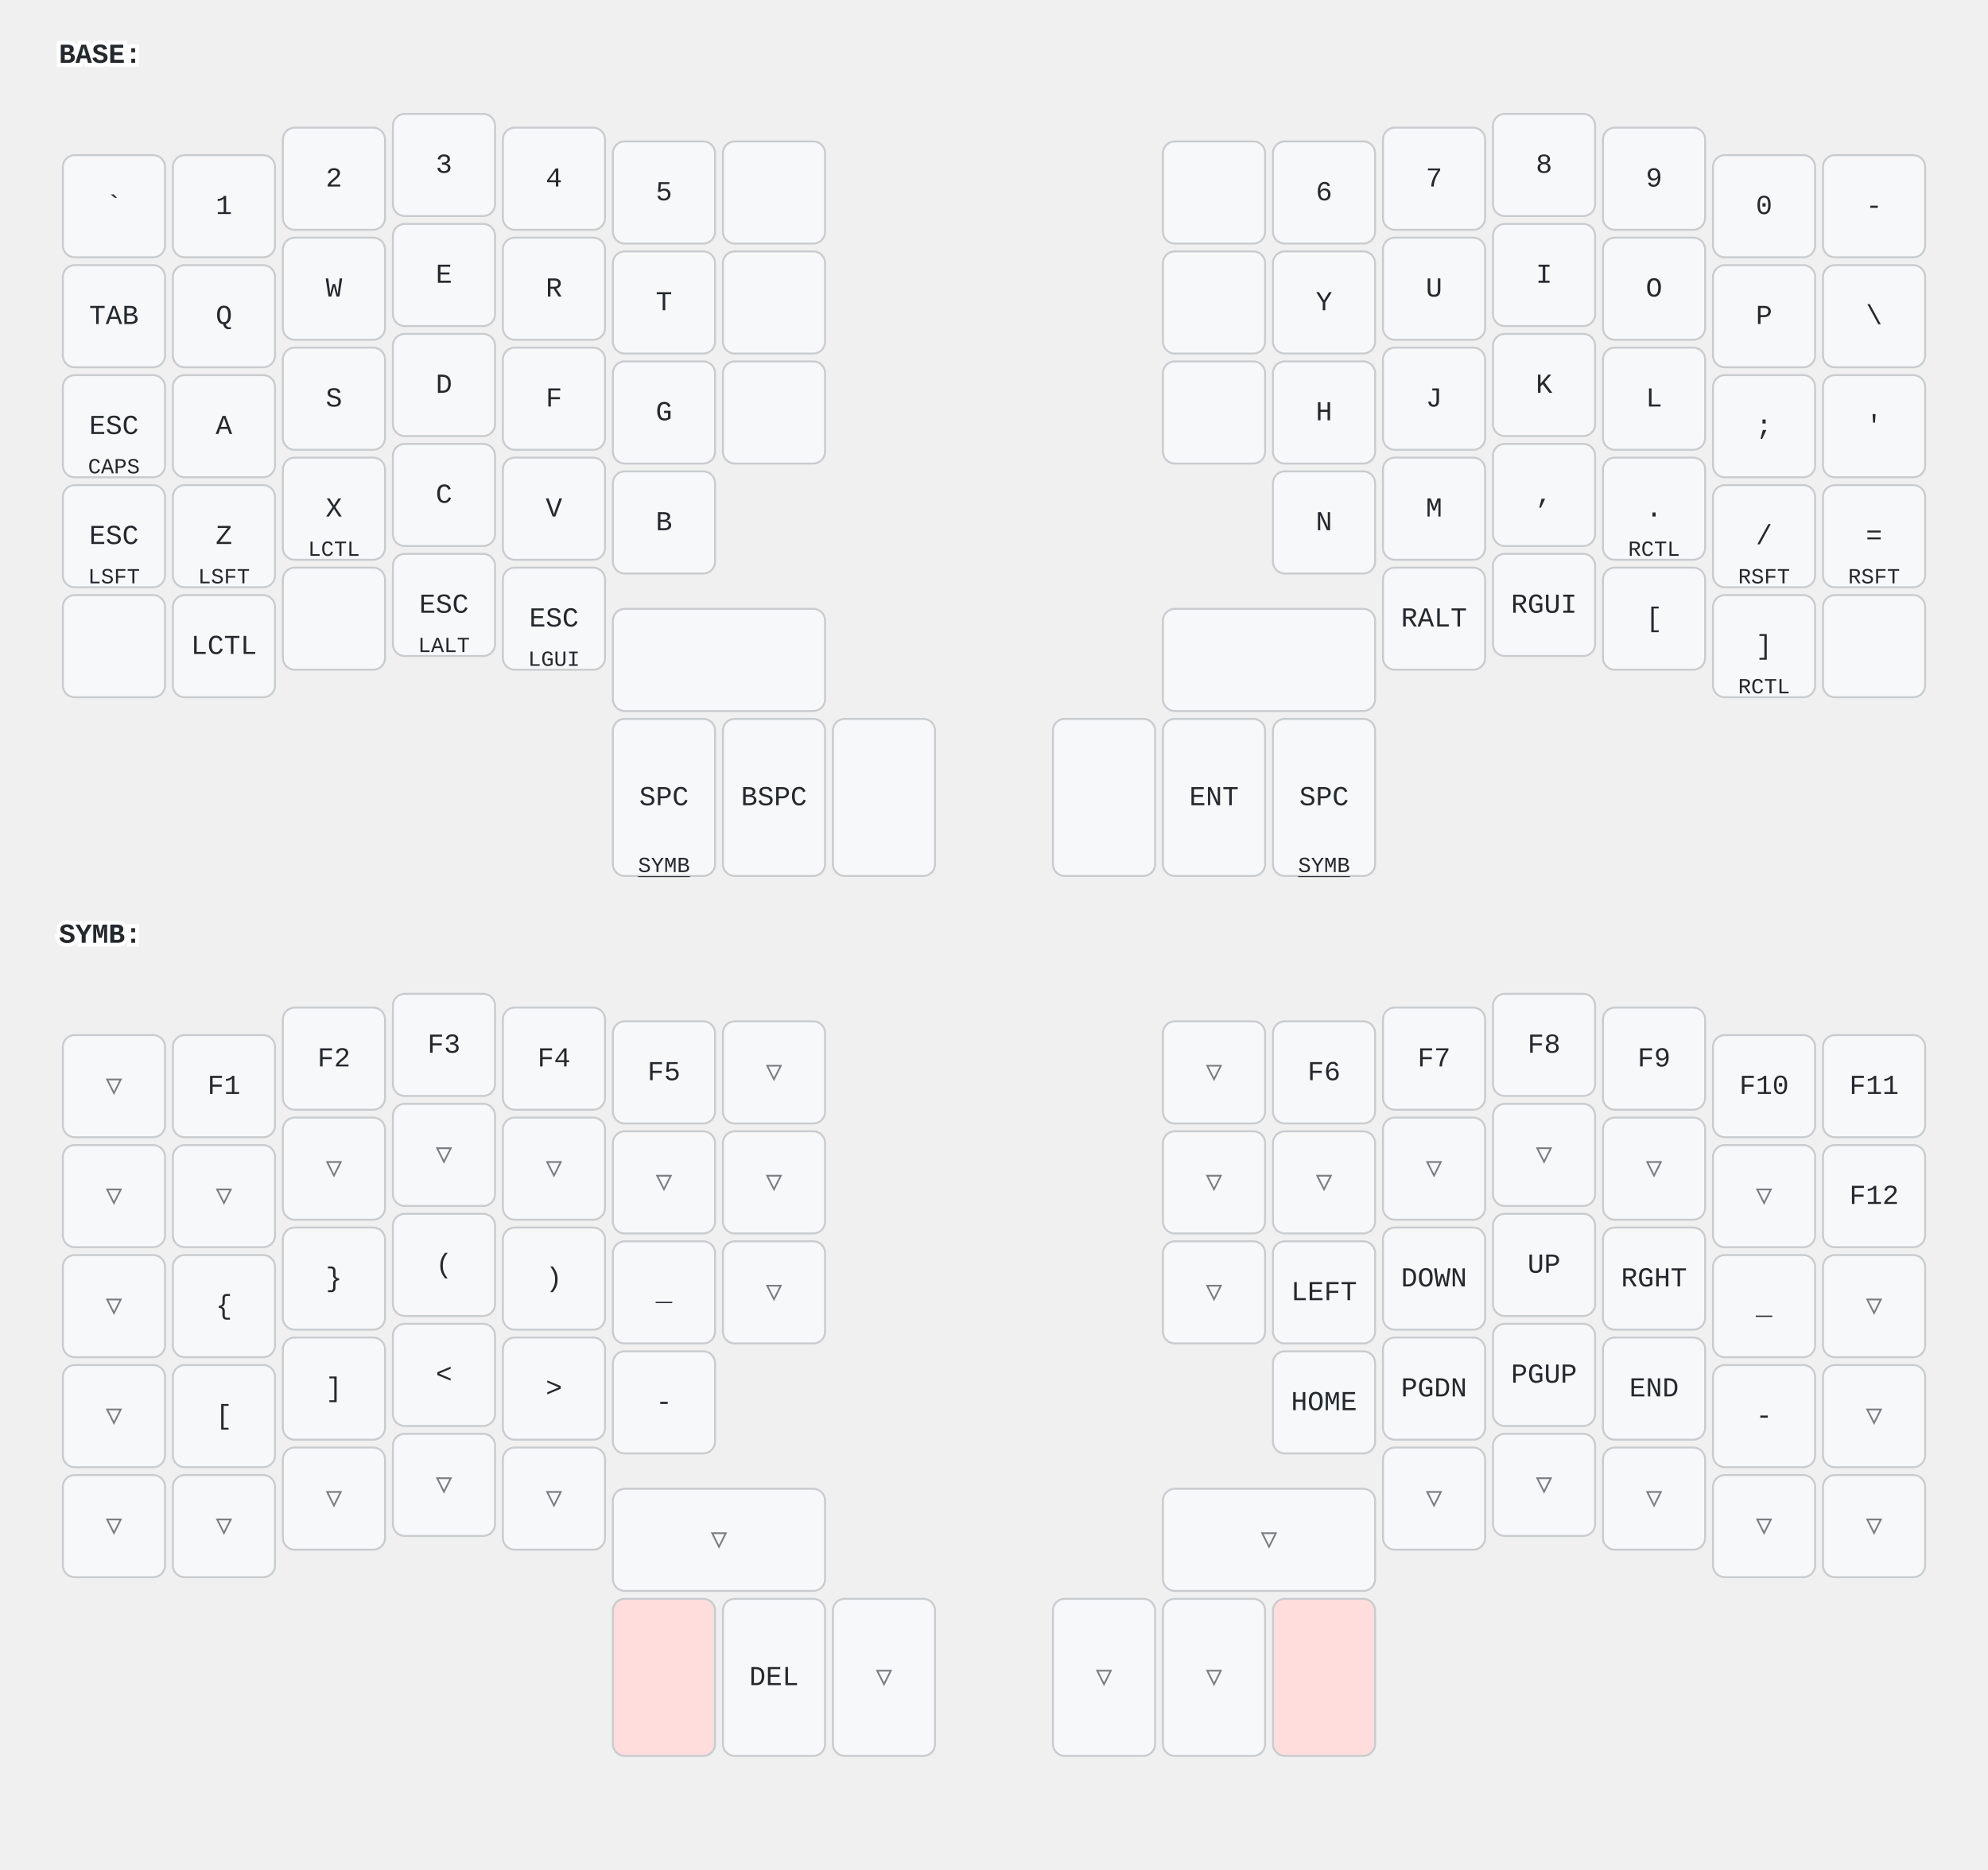
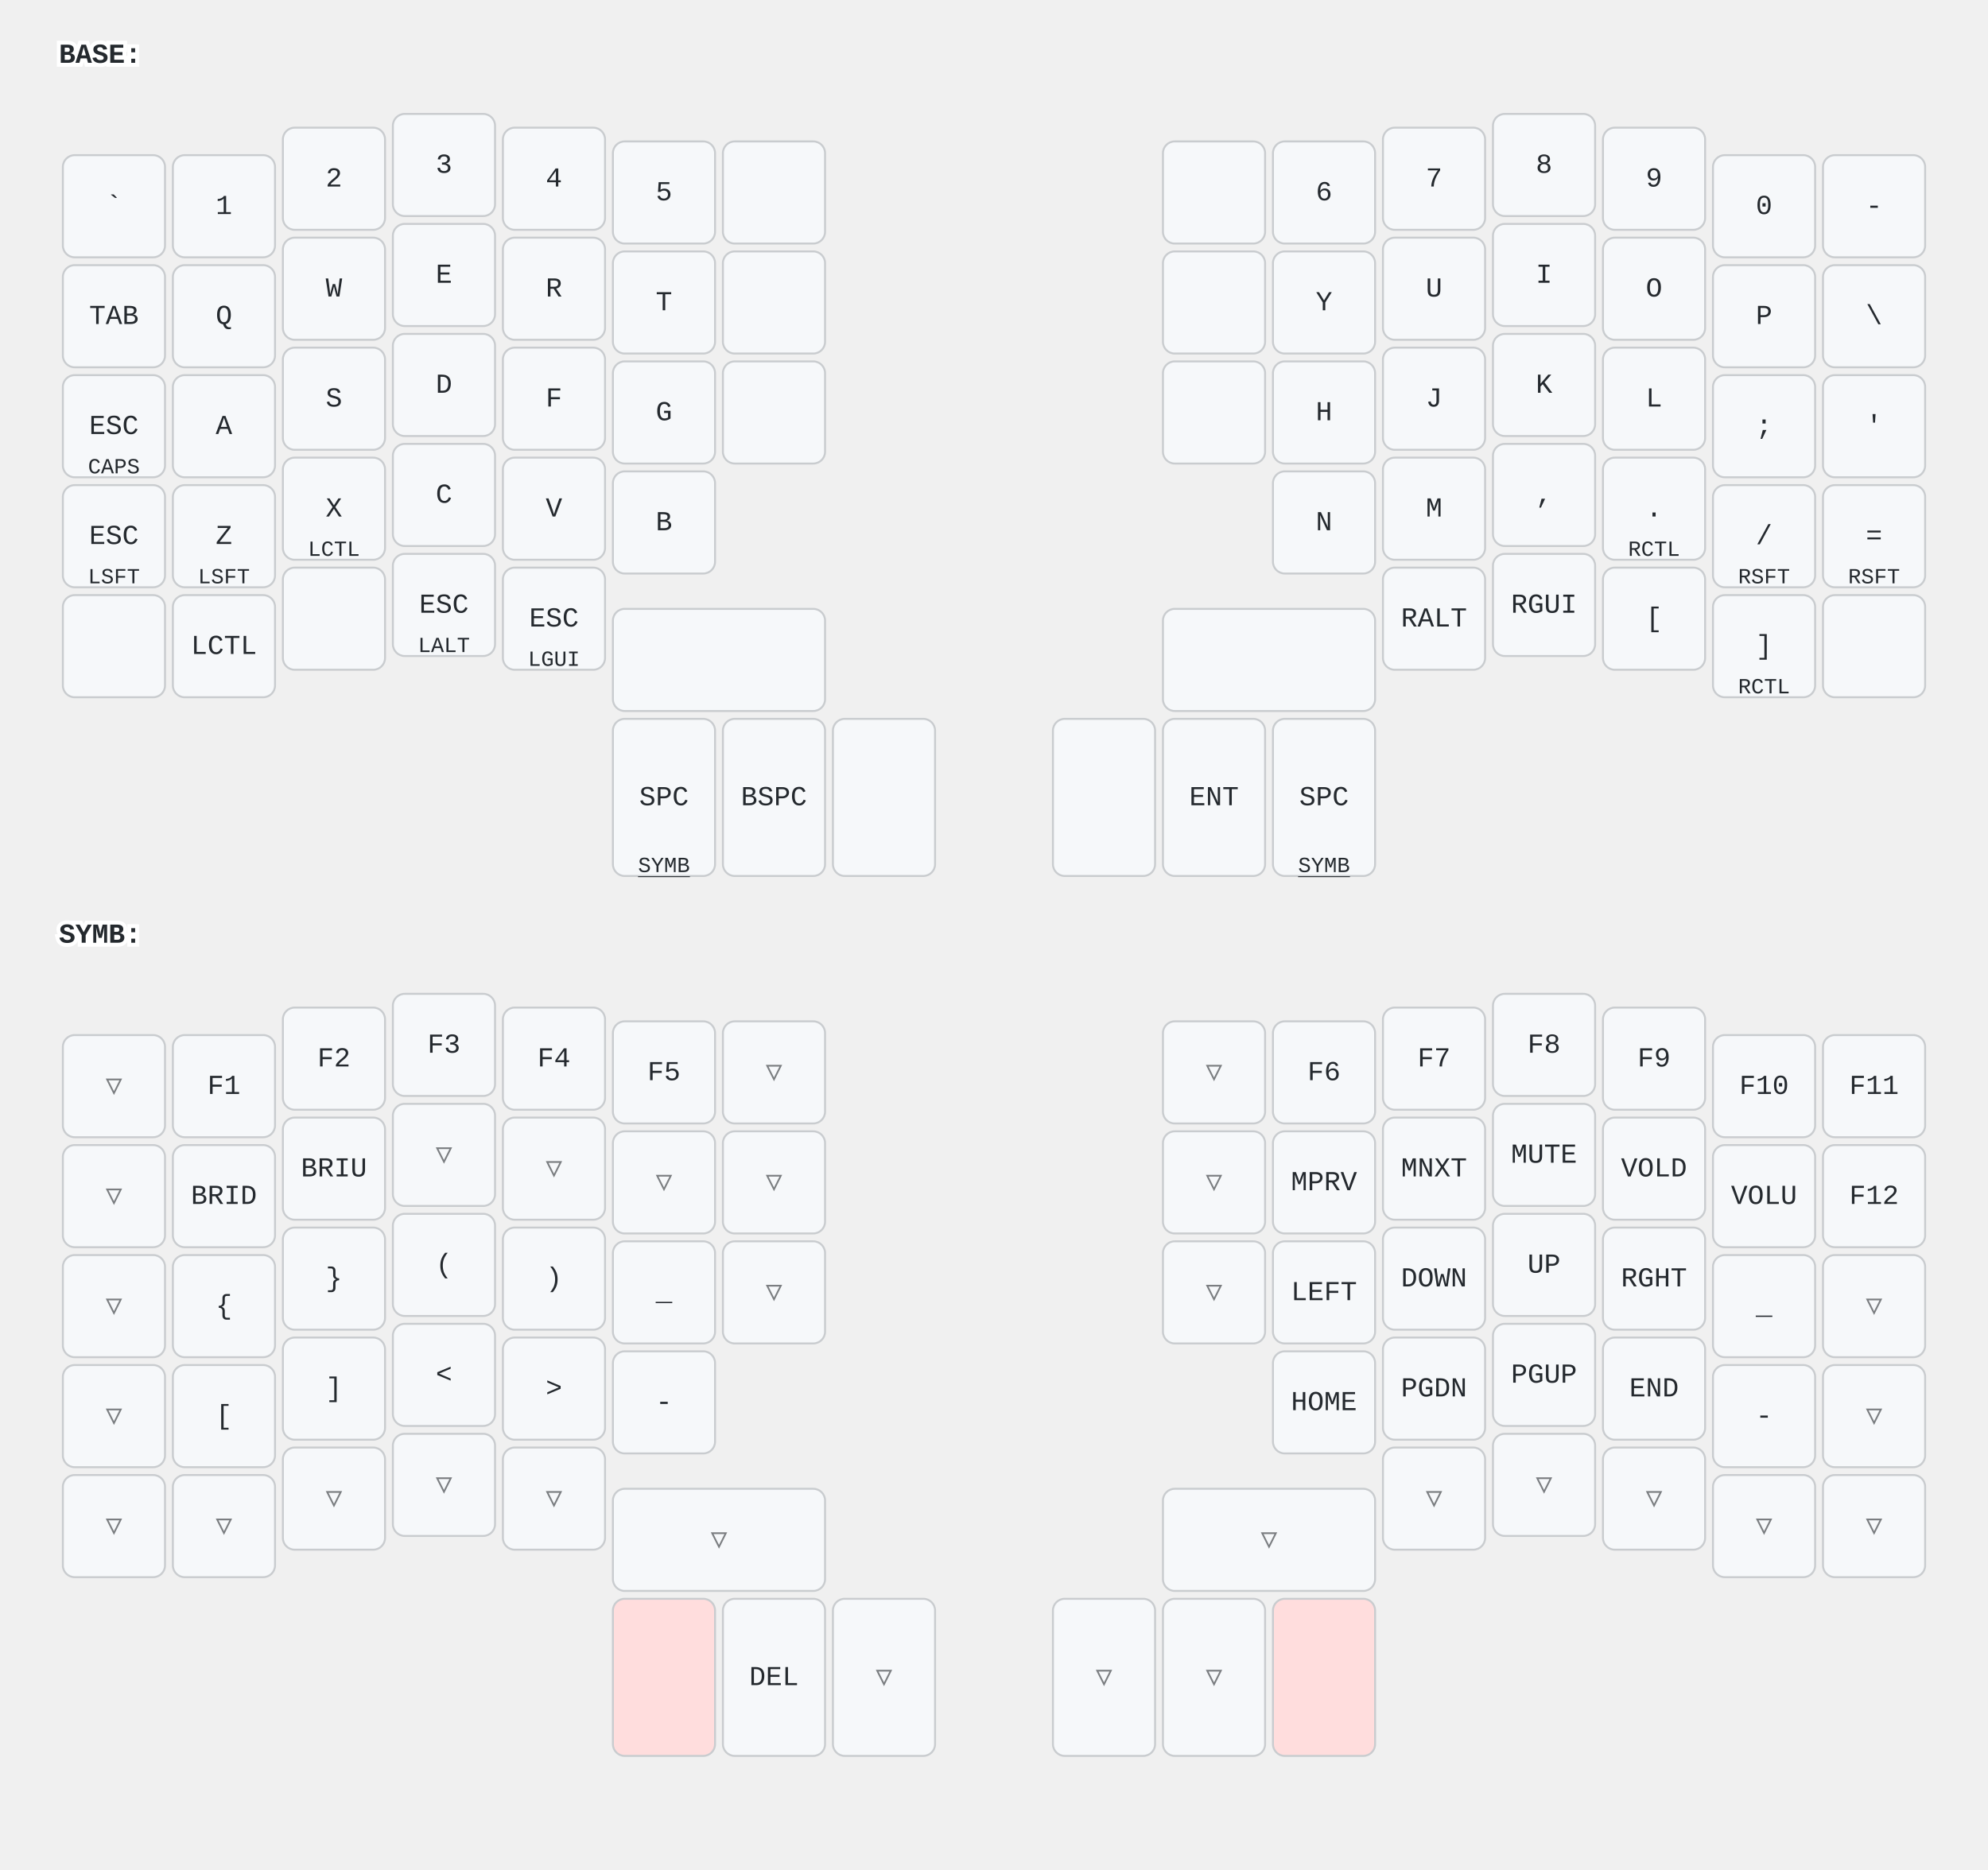
<svg xmlns="http://www.w3.org/2000/svg" width="1012" height="952" viewBox="0 0 1012 952" class="keymap">
  <style>/* inherit to force styles through use tags */
svg path {
    fill: inherit;
}

/* font and background color specifications */
svg.keymap {
    font-family: SFMono-Regular,Consolas,Liberation Mono,Menlo,monospace;
    font-size: 14px;
    font-kerning: normal;
    text-rendering: optimizeLegibility;
    fill: #24292e;
}

/* default key styling */
rect.key {
    fill: #f6f8fa;
}

rect.key, rect.combo {
    stroke: #c9cccf;
    stroke-width: 1;
}

/* default key side styling, only used is draw_key_sides is set */
rect.side {
    filter: brightness(90%);
}

/* color accent for combo boxes */
rect.combo, rect.combo-separate {
    fill: #cdf;
}

/* color accent for held keys */
rect.held, rect.combo.held {
    fill: #fdd;
}

/* color accent for ghost (optional) keys */
rect.ghost, rect.combo.ghost {
    stroke-dasharray: 4, 4;
    stroke-width: 2;
}

text {
    text-anchor: middle;
    dominant-baseline: middle;
}

/* styling for layer labels */
text.label {
    font-weight: bold;
    text-anchor: start;
    stroke: white;
    stroke-width: 4;
    paint-order: stroke;
}

/* styling for optional footer */
text.footer {
    text-anchor: end;
    dominant-baseline: auto;
    stroke: white;
    stroke-width: 4;
    paint-order: stroke;
}

/* styling for combo tap, and key non-tap label text */
text.combo, text.hold, text.shifted, text.left, text.right, text.tl, text.tr, text.bl, text.br {
    font-size: 11px;
}

text.hold, text.bl, text.br {
    text-anchor: middle;
    dominant-baseline: auto;
}

text.shifted, text.tl, text.tr {
    text-anchor: middle;
    dominant-baseline: hanging;
}

text.left, text.tl, text.bl {
    text-anchor: start;
}

text.right, text.tr, text.br {
    text-anchor: end;
}

text.layer-activator {
    text-decoration: underline;
}

/* styling for hold/shifted label text in combo box */
text.combo.hold, text.combo.shifted, text.combo.left, text.combo.right {
    font-size: 8px;
}

/* lighter symbol for transparent keys */
text.trans {
    fill: #7b7e81;
}

/* styling for combo dendrons */
path.combo {
    stroke-width: 1;
    stroke: gray;
    fill: none;
}

/* Start Tabler Icons Cleanup */
/* cannot use height/width with glyphs */
.icon-tabler &gt; path {
    fill: inherit;
    stroke: inherit;
    stroke-width: 2;
}
/* hide tabler's default box */
.icon-tabler &gt; path[stroke="none"][fill="none"] {
    visibility: hidden;
}
/* End Tabler Icons Cleanup */

@media (prefers-color-scheme: dark) {
svg.keymap { fill: #d1d6db; }
rect.key { fill: #3f4750; }
rect.key, rect.combo { stroke: #60666c; }
rect.combo, rect.combo-separate { fill: #1f3d7a; }
rect.held, rect.combo.held { fill: #854747; }
text.label, text.footer { stroke: black; }
text.trans { fill: #7e8184; }
path.combo { stroke: #7f7f7f; }

}</style>
  <g transform="translate(30, 0)" class="layer-BASE">
    <text x="0" y="28" class="label" id="BASE">BASE:</text>
    <g transform="translate(0, 56)">
      <g transform="translate(28, 49)" class="key keypos-0">
        <rect rx="6" ry="6" x="-26" y="-26" width="52" height="52" class="key" />
        <text x="0" y="0" class="key tap">`</text>
      </g>
      <g transform="translate(84, 49)" class="key keypos-1">
        <rect rx="6" ry="6" x="-26" y="-26" width="52" height="52" class="key" />
        <text x="0" y="0" class="key tap">1</text>
      </g>
      <g transform="translate(140, 35)" class="key keypos-2">
        <rect rx="6" ry="6" x="-26" y="-26" width="52" height="52" class="key" />
        <text x="0" y="0" class="key tap">2</text>
      </g>
      <g transform="translate(196, 28)" class="key keypos-3">
        <rect rx="6" ry="6" x="-26" y="-26" width="52" height="52" class="key" />
        <text x="0" y="0" class="key tap">3</text>
      </g>
      <g transform="translate(252, 35)" class="key keypos-4">
        <rect rx="6" ry="6" x="-26" y="-26" width="52" height="52" class="key" />
        <text x="0" y="0" class="key tap">4</text>
      </g>
      <g transform="translate(308, 42)" class="key keypos-5">
        <rect rx="6" ry="6" x="-26" y="-26" width="52" height="52" class="key" />
        <text x="0" y="0" class="key tap">5</text>
      </g>
      <g transform="translate(364, 42)" class="key keypos-6">
        <rect rx="6" ry="6" x="-26" y="-26" width="52" height="52" class="key" />
      </g>
      <g transform="translate(588, 42)" class="key keypos-7">
        <rect rx="6" ry="6" x="-26" y="-26" width="52" height="52" class="key" />
      </g>
      <g transform="translate(644, 42)" class="key keypos-8">
        <rect rx="6" ry="6" x="-26" y="-26" width="52" height="52" class="key" />
        <text x="0" y="0" class="key tap">6</text>
      </g>
      <g transform="translate(700, 35)" class="key keypos-9">
        <rect rx="6" ry="6" x="-26" y="-26" width="52" height="52" class="key" />
        <text x="0" y="0" class="key tap">7</text>
      </g>
      <g transform="translate(756, 28)" class="key keypos-10">
        <rect rx="6" ry="6" x="-26" y="-26" width="52" height="52" class="key" />
        <text x="0" y="0" class="key tap">8</text>
      </g>
      <g transform="translate(812, 35)" class="key keypos-11">
        <rect rx="6" ry="6" x="-26" y="-26" width="52" height="52" class="key" />
        <text x="0" y="0" class="key tap">9</text>
      </g>
      <g transform="translate(868, 49)" class="key keypos-12">
        <rect rx="6" ry="6" x="-26" y="-26" width="52" height="52" class="key" />
        <text x="0" y="0" class="key tap">0</text>
      </g>
      <g transform="translate(924, 49)" class="key keypos-13">
        <rect rx="6" ry="6" x="-26" y="-26" width="52" height="52" class="key" />
        <text x="0" y="0" class="key tap">-</text>
      </g>
      <g transform="translate(28, 105)" class="key keypos-14">
        <rect rx="6" ry="6" x="-26" y="-26" width="52" height="52" class="key" />
        <text x="0" y="0" class="key tap">TAB</text>
      </g>
      <g transform="translate(84, 105)" class="key keypos-15">
        <rect rx="6" ry="6" x="-26" y="-26" width="52" height="52" class="key" />
        <text x="0" y="0" class="key tap">Q</text>
      </g>
      <g transform="translate(140, 91)" class="key keypos-16">
        <rect rx="6" ry="6" x="-26" y="-26" width="52" height="52" class="key" />
        <text x="0" y="0" class="key tap">W</text>
      </g>
      <g transform="translate(196, 84)" class="key keypos-17">
        <rect rx="6" ry="6" x="-26" y="-26" width="52" height="52" class="key" />
        <text x="0" y="0" class="key tap">E</text>
      </g>
      <g transform="translate(252, 91)" class="key keypos-18">
        <rect rx="6" ry="6" x="-26" y="-26" width="52" height="52" class="key" />
        <text x="0" y="0" class="key tap">R</text>
      </g>
      <g transform="translate(308, 98)" class="key keypos-19">
        <rect rx="6" ry="6" x="-26" y="-26" width="52" height="52" class="key" />
        <text x="0" y="0" class="key tap">T</text>
      </g>
      <g transform="translate(364, 98)" class="key keypos-20">
        <rect rx="6" ry="6" x="-26" y="-26" width="52" height="52" class="key" />
      </g>
      <g transform="translate(588, 98)" class="key keypos-21">
        <rect rx="6" ry="6" x="-26" y="-26" width="52" height="52" class="key" />
      </g>
      <g transform="translate(644, 98)" class="key keypos-22">
        <rect rx="6" ry="6" x="-26" y="-26" width="52" height="52" class="key" />
        <text x="0" y="0" class="key tap">Y</text>
      </g>
      <g transform="translate(700, 91)" class="key keypos-23">
        <rect rx="6" ry="6" x="-26" y="-26" width="52" height="52" class="key" />
        <text x="0" y="0" class="key tap">U</text>
      </g>
      <g transform="translate(756, 84)" class="key keypos-24">
        <rect rx="6" ry="6" x="-26" y="-26" width="52" height="52" class="key" />
        <text x="0" y="0" class="key tap">I</text>
      </g>
      <g transform="translate(812, 91)" class="key keypos-25">
        <rect rx="6" ry="6" x="-26" y="-26" width="52" height="52" class="key" />
        <text x="0" y="0" class="key tap">O</text>
      </g>
      <g transform="translate(868, 105)" class="key keypos-26">
        <rect rx="6" ry="6" x="-26" y="-26" width="52" height="52" class="key" />
        <text x="0" y="0" class="key tap">P</text>
      </g>
      <g transform="translate(924, 105)" class="key keypos-27">
        <rect rx="6" ry="6" x="-26" y="-26" width="52" height="52" class="key" />
        <text x="0" y="0" class="key tap">\</text>
      </g>
      <g transform="translate(28, 161)" class="key keypos-28">
        <rect rx="6" ry="6" x="-26" y="-26" width="52" height="52" class="key" />
        <text x="0" y="0" class="key tap">ESC</text>
        <text x="0" y="24" class="key hold">CAPS</text>
      </g>
      <g transform="translate(84, 161)" class="key keypos-29">
        <rect rx="6" ry="6" x="-26" y="-26" width="52" height="52" class="key" />
        <text x="0" y="0" class="key tap">A</text>
      </g>
      <g transform="translate(140, 147)" class="key keypos-30">
        <rect rx="6" ry="6" x="-26" y="-26" width="52" height="52" class="key" />
        <text x="0" y="0" class="key tap">S</text>
      </g>
      <g transform="translate(196, 140)" class="key keypos-31">
        <rect rx="6" ry="6" x="-26" y="-26" width="52" height="52" class="key" />
        <text x="0" y="0" class="key tap">D</text>
      </g>
      <g transform="translate(252, 147)" class="key keypos-32">
        <rect rx="6" ry="6" x="-26" y="-26" width="52" height="52" class="key" />
        <text x="0" y="0" class="key tap">F</text>
      </g>
      <g transform="translate(308, 154)" class="key keypos-33">
        <rect rx="6" ry="6" x="-26" y="-26" width="52" height="52" class="key" />
        <text x="0" y="0" class="key tap">G</text>
      </g>
      <g transform="translate(364, 154)" class="key keypos-34">
        <rect rx="6" ry="6" x="-26" y="-26" width="52" height="52" class="key" />
      </g>
      <g transform="translate(588, 154)" class="key keypos-35">
        <rect rx="6" ry="6" x="-26" y="-26" width="52" height="52" class="key" />
      </g>
      <g transform="translate(644, 154)" class="key keypos-36">
        <rect rx="6" ry="6" x="-26" y="-26" width="52" height="52" class="key" />
        <text x="0" y="0" class="key tap">H</text>
      </g>
      <g transform="translate(700, 147)" class="key keypos-37">
        <rect rx="6" ry="6" x="-26" y="-26" width="52" height="52" class="key" />
        <text x="0" y="0" class="key tap">J</text>
      </g>
      <g transform="translate(756, 140)" class="key keypos-38">
        <rect rx="6" ry="6" x="-26" y="-26" width="52" height="52" class="key" />
        <text x="0" y="0" class="key tap">K</text>
      </g>
      <g transform="translate(812, 147)" class="key keypos-39">
        <rect rx="6" ry="6" x="-26" y="-26" width="52" height="52" class="key" />
        <text x="0" y="0" class="key tap">L</text>
      </g>
      <g transform="translate(868, 161)" class="key keypos-40">
        <rect rx="6" ry="6" x="-26" y="-26" width="52" height="52" class="key" />
        <text x="0" y="0" class="key tap">;</text>
      </g>
      <g transform="translate(924, 161)" class="key keypos-41">
        <rect rx="6" ry="6" x="-26" y="-26" width="52" height="52" class="key" />
        <text x="0" y="0" class="key tap">'</text>
      </g>
      <g transform="translate(28, 217)" class="key keypos-42">
        <rect rx="6" ry="6" x="-26" y="-26" width="52" height="52" class="key" />
        <text x="0" y="0" class="key tap">ESC</text>
        <text x="0" y="24" class="key hold">LSFT</text>
      </g>
      <g transform="translate(84, 217)" class="key keypos-43">
        <rect rx="6" ry="6" x="-26" y="-26" width="52" height="52" class="key" />
        <text x="0" y="0" class="key tap">Z</text>
        <text x="0" y="24" class="key hold">LSFT</text>
      </g>
      <g transform="translate(140, 203)" class="key keypos-44">
        <rect rx="6" ry="6" x="-26" y="-26" width="52" height="52" class="key" />
        <text x="0" y="0" class="key tap">X</text>
        <text x="0" y="24" class="key hold">LCTL</text>
      </g>
      <g transform="translate(196, 196)" class="key keypos-45">
        <rect rx="6" ry="6" x="-26" y="-26" width="52" height="52" class="key" />
        <text x="0" y="0" class="key tap">C</text>
      </g>
      <g transform="translate(252, 203)" class="key keypos-46">
        <rect rx="6" ry="6" x="-26" y="-26" width="52" height="52" class="key" />
        <text x="0" y="0" class="key tap">V</text>
      </g>
      <g transform="translate(308, 210)" class="key keypos-47">
        <rect rx="6" ry="6" x="-26" y="-26" width="52" height="52" class="key" />
        <text x="0" y="0" class="key tap">B</text>
      </g>
      <g transform="translate(644, 210)" class="key keypos-48">
        <rect rx="6" ry="6" x="-26" y="-26" width="52" height="52" class="key" />
        <text x="0" y="0" class="key tap">N</text>
      </g>
      <g transform="translate(700, 203)" class="key keypos-49">
        <rect rx="6" ry="6" x="-26" y="-26" width="52" height="52" class="key" />
        <text x="0" y="0" class="key tap">M</text>
      </g>
      <g transform="translate(756, 196)" class="key keypos-50">
        <rect rx="6" ry="6" x="-26" y="-26" width="52" height="52" class="key" />
        <text x="0" y="0" class="key tap">,</text>
      </g>
      <g transform="translate(812, 203)" class="key keypos-51">
        <rect rx="6" ry="6" x="-26" y="-26" width="52" height="52" class="key" />
        <text x="0" y="0" class="key tap">.</text>
        <text x="0" y="24" class="key hold">RCTL</text>
      </g>
      <g transform="translate(868, 217)" class="key keypos-52">
        <rect rx="6" ry="6" x="-26" y="-26" width="52" height="52" class="key" />
        <text x="0" y="0" class="key tap">/</text>
        <text x="0" y="24" class="key hold">RSFT</text>
      </g>
      <g transform="translate(924, 217)" class="key keypos-53">
        <rect rx="6" ry="6" x="-26" y="-26" width="52" height="52" class="key" />
        <text x="0" y="0" class="key tap">=</text>
        <text x="0" y="24" class="key hold">RSFT</text>
      </g>
      <g transform="translate(28, 273)" class="key keypos-54">
        <rect rx="6" ry="6" x="-26" y="-26" width="52" height="52" class="key" />
      </g>
      <g transform="translate(84, 273)" class="key keypos-55">
        <rect rx="6" ry="6" x="-26" y="-26" width="52" height="52" class="key" />
        <text x="0" y="0" class="key tap">LCTL</text>
      </g>
      <g transform="translate(140, 259)" class="key keypos-56">
        <rect rx="6" ry="6" x="-26" y="-26" width="52" height="52" class="key" />
      </g>
      <g transform="translate(196, 252)" class="key keypos-57">
        <rect rx="6" ry="6" x="-26" y="-26" width="52" height="52" class="key" />
        <text x="0" y="0" class="key tap">ESC</text>
        <text x="0" y="24" class="key hold">LALT</text>
      </g>
      <g transform="translate(252, 259)" class="key keypos-58">
        <rect rx="6" ry="6" x="-26" y="-26" width="52" height="52" class="key" />
        <text x="0" y="0" class="key tap">ESC</text>
        <text x="0" y="24" class="key hold">LGUI</text>
      </g>
      <g transform="translate(336, 280)" class="key keypos-59">
        <rect rx="6" ry="6" x="-54" y="-26" width="108" height="52" class="key" />
      </g>
      <g transform="translate(616, 280)" class="key keypos-60">
        <rect rx="6" ry="6" x="-54" y="-26" width="108" height="52" class="key" />
      </g>
      <g transform="translate(700, 259)" class="key keypos-61">
        <rect rx="6" ry="6" x="-26" y="-26" width="52" height="52" class="key" />
        <text x="0" y="0" class="key tap">RALT</text>
      </g>
      <g transform="translate(756, 252)" class="key keypos-62">
        <rect rx="6" ry="6" x="-26" y="-26" width="52" height="52" class="key" />
        <text x="0" y="0" class="key tap">RGUI</text>
      </g>
      <g transform="translate(812, 259)" class="key keypos-63">
        <rect rx="6" ry="6" x="-26" y="-26" width="52" height="52" class="key" />
        <text x="0" y="0" class="key tap">[</text>
      </g>
      <g transform="translate(868, 273)" class="key keypos-64">
        <rect rx="6" ry="6" x="-26" y="-26" width="52" height="52" class="key" />
        <text x="0" y="0" class="key tap">]</text>
        <text x="0" y="24" class="key hold">RCTL</text>
      </g>
      <g transform="translate(924, 273)" class="key keypos-65">
        <rect rx="6" ry="6" x="-26" y="-26" width="52" height="52" class="key" />
      </g>
      <g transform="translate(308, 350)" class="key keypos-66">
        <rect rx="6" ry="6" x="-26" y="-40" width="52" height="80" class="key" />
        <text x="0" y="0" class="key tap">SPC</text>
        <a href="#SYMB">
          <text x="0" y="38" class="key hold layer-activator">SYMB</text>
        </a>
      </g>
      <g transform="translate(364, 350)" class="key keypos-67">
        <rect rx="6" ry="6" x="-26" y="-40" width="52" height="80" class="key" />
        <text x="0" y="0" class="key tap">BSPC</text>
      </g>
      <g transform="translate(420, 350)" class="key keypos-68">
        <rect rx="6" ry="6" x="-26" y="-40" width="52" height="80" class="key" />
      </g>
      <g transform="translate(532, 350)" class="key keypos-69">
        <rect rx="6" ry="6" x="-26" y="-40" width="52" height="80" class="key" />
      </g>
      <g transform="translate(588, 350)" class="key keypos-70">
        <rect rx="6" ry="6" x="-26" y="-40" width="52" height="80" class="key" />
        <text x="0" y="0" class="key tap">ENT</text>
      </g>
      <g transform="translate(644, 350)" class="key keypos-71">
        <rect rx="6" ry="6" x="-26" y="-40" width="52" height="80" class="key" />
        <text x="0" y="0" class="key tap">SPC</text>
        <a href="#SYMB">
          <text x="0" y="38" class="key hold layer-activator">SYMB</text>
        </a>
      </g>
    </g>
  </g>
  <g transform="translate(30, 448)" class="layer-SYMB">
    <text x="0" y="28" class="label" id="SYMB">SYMB:</text>
    <g transform="translate(0, 56)">
      <g transform="translate(28, 49)" class="key trans keypos-0">
        <rect rx="6" ry="6" x="-26" y="-26" width="52" height="52" class="key trans" />
        <text x="0" y="0" class="key trans tap">▽</text>
      </g>
      <g transform="translate(84, 49)" class="key keypos-1">
        <rect rx="6" ry="6" x="-26" y="-26" width="52" height="52" class="key" />
        <text x="0" y="0" class="key tap">F1</text>
      </g>
      <g transform="translate(140, 35)" class="key keypos-2">
        <rect rx="6" ry="6" x="-26" y="-26" width="52" height="52" class="key" />
        <text x="0" y="0" class="key tap">F2</text>
      </g>
      <g transform="translate(196, 28)" class="key keypos-3">
        <rect rx="6" ry="6" x="-26" y="-26" width="52" height="52" class="key" />
        <text x="0" y="0" class="key tap">F3</text>
      </g>
      <g transform="translate(252, 35)" class="key keypos-4">
        <rect rx="6" ry="6" x="-26" y="-26" width="52" height="52" class="key" />
        <text x="0" y="0" class="key tap">F4</text>
      </g>
      <g transform="translate(308, 42)" class="key keypos-5">
        <rect rx="6" ry="6" x="-26" y="-26" width="52" height="52" class="key" />
        <text x="0" y="0" class="key tap">F5</text>
      </g>
      <g transform="translate(364, 42)" class="key trans keypos-6">
        <rect rx="6" ry="6" x="-26" y="-26" width="52" height="52" class="key trans" />
        <text x="0" y="0" class="key trans tap">▽</text>
      </g>
      <g transform="translate(588, 42)" class="key trans keypos-7">
        <rect rx="6" ry="6" x="-26" y="-26" width="52" height="52" class="key trans" />
        <text x="0" y="0" class="key trans tap">▽</text>
      </g>
      <g transform="translate(644, 42)" class="key keypos-8">
        <rect rx="6" ry="6" x="-26" y="-26" width="52" height="52" class="key" />
        <text x="0" y="0" class="key tap">F6</text>
      </g>
      <g transform="translate(700, 35)" class="key keypos-9">
        <rect rx="6" ry="6" x="-26" y="-26" width="52" height="52" class="key" />
        <text x="0" y="0" class="key tap">F7</text>
      </g>
      <g transform="translate(756, 28)" class="key keypos-10">
        <rect rx="6" ry="6" x="-26" y="-26" width="52" height="52" class="key" />
        <text x="0" y="0" class="key tap">F8</text>
      </g>
      <g transform="translate(812, 35)" class="key keypos-11">
        <rect rx="6" ry="6" x="-26" y="-26" width="52" height="52" class="key" />
        <text x="0" y="0" class="key tap">F9</text>
      </g>
      <g transform="translate(868, 49)" class="key keypos-12">
        <rect rx="6" ry="6" x="-26" y="-26" width="52" height="52" class="key" />
        <text x="0" y="0" class="key tap">F10</text>
      </g>
      <g transform="translate(924, 49)" class="key keypos-13">
        <rect rx="6" ry="6" x="-26" y="-26" width="52" height="52" class="key" />
        <text x="0" y="0" class="key tap">F11</text>
      </g>
      <g transform="translate(28, 105)" class="key trans keypos-14">
        <rect rx="6" ry="6" x="-26" y="-26" width="52" height="52" class="key trans" />
        <text x="0" y="0" class="key trans tap">▽</text>
      </g>
-       <g transform="translate(84, 105)" class="key trans keypos-15">
-         <rect rx="6" ry="6" x="-26" y="-26" width="52" height="52" class="key trans" />
-         <text x="0" y="0" class="key trans tap">▽</text>
-       </g>
-       <g transform="translate(140, 91)" class="key trans keypos-16">
-         <rect rx="6" ry="6" x="-26" y="-26" width="52" height="52" class="key trans" />
-         <text x="0" y="0" class="key trans tap">▽</text>
+       <g transform="translate(84, 105)" class="key keypos-15">
+         <rect rx="6" ry="6" x="-26" y="-26" width="52" height="52" class="key" />
+         <text x="0" y="0" class="key tap">BRID</text>
+       </g>
+       <g transform="translate(140, 91)" class="key keypos-16">
+         <rect rx="6" ry="6" x="-26" y="-26" width="52" height="52" class="key" />
+         <text x="0" y="0" class="key tap">BRIU</text>
      </g>
      <g transform="translate(196, 84)" class="key trans keypos-17">
        <rect rx="6" ry="6" x="-26" y="-26" width="52" height="52" class="key trans" />
        <text x="0" y="0" class="key trans tap">▽</text>
      </g>
      <g transform="translate(252, 91)" class="key trans keypos-18">
        <rect rx="6" ry="6" x="-26" y="-26" width="52" height="52" class="key trans" />
        <text x="0" y="0" class="key trans tap">▽</text>
      </g>
      <g transform="translate(308, 98)" class="key trans keypos-19">
        <rect rx="6" ry="6" x="-26" y="-26" width="52" height="52" class="key trans" />
        <text x="0" y="0" class="key trans tap">▽</text>
      </g>
      <g transform="translate(364, 98)" class="key trans keypos-20">
        <rect rx="6" ry="6" x="-26" y="-26" width="52" height="52" class="key trans" />
        <text x="0" y="0" class="key trans tap">▽</text>
      </g>
      <g transform="translate(588, 98)" class="key trans keypos-21">
        <rect rx="6" ry="6" x="-26" y="-26" width="52" height="52" class="key trans" />
        <text x="0" y="0" class="key trans tap">▽</text>
      </g>
-       <g transform="translate(644, 98)" class="key trans keypos-22">
-         <rect rx="6" ry="6" x="-26" y="-26" width="52" height="52" class="key trans" />
-         <text x="0" y="0" class="key trans tap">▽</text>
-       </g>
-       <g transform="translate(700, 91)" class="key trans keypos-23">
-         <rect rx="6" ry="6" x="-26" y="-26" width="52" height="52" class="key trans" />
-         <text x="0" y="0" class="key trans tap">▽</text>
-       </g>
-       <g transform="translate(756, 84)" class="key trans keypos-24">
-         <rect rx="6" ry="6" x="-26" y="-26" width="52" height="52" class="key trans" />
-         <text x="0" y="0" class="key trans tap">▽</text>
-       </g>
-       <g transform="translate(812, 91)" class="key trans keypos-25">
-         <rect rx="6" ry="6" x="-26" y="-26" width="52" height="52" class="key trans" />
-         <text x="0" y="0" class="key trans tap">▽</text>
-       </g>
-       <g transform="translate(868, 105)" class="key trans keypos-26">
-         <rect rx="6" ry="6" x="-26" y="-26" width="52" height="52" class="key trans" />
-         <text x="0" y="0" class="key trans tap">▽</text>
+       <g transform="translate(644, 98)" class="key keypos-22">
+         <rect rx="6" ry="6" x="-26" y="-26" width="52" height="52" class="key" />
+         <text x="0" y="0" class="key tap">MPRV</text>
+       </g>
+       <g transform="translate(700, 91)" class="key keypos-23">
+         <rect rx="6" ry="6" x="-26" y="-26" width="52" height="52" class="key" />
+         <text x="0" y="0" class="key tap">MNXT</text>
+       </g>
+       <g transform="translate(756, 84)" class="key keypos-24">
+         <rect rx="6" ry="6" x="-26" y="-26" width="52" height="52" class="key" />
+         <text x="0" y="0" class="key tap">MUTE</text>
+       </g>
+       <g transform="translate(812, 91)" class="key keypos-25">
+         <rect rx="6" ry="6" x="-26" y="-26" width="52" height="52" class="key" />
+         <text x="0" y="0" class="key tap">VOLD</text>
+       </g>
+       <g transform="translate(868, 105)" class="key keypos-26">
+         <rect rx="6" ry="6" x="-26" y="-26" width="52" height="52" class="key" />
+         <text x="0" y="0" class="key tap">VOLU</text>
      </g>
      <g transform="translate(924, 105)" class="key keypos-27">
        <rect rx="6" ry="6" x="-26" y="-26" width="52" height="52" class="key" />
        <text x="0" y="0" class="key tap">F12</text>
      </g>
      <g transform="translate(28, 161)" class="key trans keypos-28">
        <rect rx="6" ry="6" x="-26" y="-26" width="52" height="52" class="key trans" />
        <text x="0" y="0" class="key trans tap">▽</text>
      </g>
      <g transform="translate(84, 161)" class="key keypos-29">
        <rect rx="6" ry="6" x="-26" y="-26" width="52" height="52" class="key" />
        <text x="0" y="0" class="key tap">{</text>
      </g>
      <g transform="translate(140, 147)" class="key keypos-30">
        <rect rx="6" ry="6" x="-26" y="-26" width="52" height="52" class="key" />
        <text x="0" y="0" class="key tap">}</text>
      </g>
      <g transform="translate(196, 140)" class="key keypos-31">
        <rect rx="6" ry="6" x="-26" y="-26" width="52" height="52" class="key" />
        <text x="0" y="0" class="key tap">(</text>
      </g>
      <g transform="translate(252, 147)" class="key keypos-32">
        <rect rx="6" ry="6" x="-26" y="-26" width="52" height="52" class="key" />
        <text x="0" y="0" class="key tap">)</text>
      </g>
      <g transform="translate(308, 154)" class="key keypos-33">
        <rect rx="6" ry="6" x="-26" y="-26" width="52" height="52" class="key" />
        <text x="0" y="0" class="key tap">_</text>
      </g>
      <g transform="translate(364, 154)" class="key trans keypos-34">
        <rect rx="6" ry="6" x="-26" y="-26" width="52" height="52" class="key trans" />
        <text x="0" y="0" class="key trans tap">▽</text>
      </g>
      <g transform="translate(588, 154)" class="key trans keypos-35">
        <rect rx="6" ry="6" x="-26" y="-26" width="52" height="52" class="key trans" />
        <text x="0" y="0" class="key trans tap">▽</text>
      </g>
      <g transform="translate(644, 154)" class="key keypos-36">
        <rect rx="6" ry="6" x="-26" y="-26" width="52" height="52" class="key" />
        <text x="0" y="0" class="key tap">LEFT</text>
      </g>
      <g transform="translate(700, 147)" class="key keypos-37">
        <rect rx="6" ry="6" x="-26" y="-26" width="52" height="52" class="key" />
        <text x="0" y="0" class="key tap">DOWN</text>
      </g>
      <g transform="translate(756, 140)" class="key keypos-38">
        <rect rx="6" ry="6" x="-26" y="-26" width="52" height="52" class="key" />
        <text x="0" y="0" class="key tap">UP</text>
      </g>
      <g transform="translate(812, 147)" class="key keypos-39">
        <rect rx="6" ry="6" x="-26" y="-26" width="52" height="52" class="key" />
        <text x="0" y="0" class="key tap">RGHT</text>
      </g>
      <g transform="translate(868, 161)" class="key keypos-40">
        <rect rx="6" ry="6" x="-26" y="-26" width="52" height="52" class="key" />
        <text x="0" y="0" class="key tap">_</text>
      </g>
      <g transform="translate(924, 161)" class="key trans keypos-41">
        <rect rx="6" ry="6" x="-26" y="-26" width="52" height="52" class="key trans" />
        <text x="0" y="0" class="key trans tap">▽</text>
      </g>
      <g transform="translate(28, 217)" class="key trans keypos-42">
        <rect rx="6" ry="6" x="-26" y="-26" width="52" height="52" class="key trans" />
        <text x="0" y="0" class="key trans tap">▽</text>
      </g>
      <g transform="translate(84, 217)" class="key keypos-43">
        <rect rx="6" ry="6" x="-26" y="-26" width="52" height="52" class="key" />
        <text x="0" y="0" class="key tap">[</text>
      </g>
      <g transform="translate(140, 203)" class="key keypos-44">
        <rect rx="6" ry="6" x="-26" y="-26" width="52" height="52" class="key" />
        <text x="0" y="0" class="key tap">]</text>
      </g>
      <g transform="translate(196, 196)" class="key keypos-45">
        <rect rx="6" ry="6" x="-26" y="-26" width="52" height="52" class="key" />
        <text x="0" y="0" class="key tap">&lt;</text>
      </g>
      <g transform="translate(252, 203)" class="key keypos-46">
        <rect rx="6" ry="6" x="-26" y="-26" width="52" height="52" class="key" />
        <text x="0" y="0" class="key tap">&gt;</text>
      </g>
      <g transform="translate(308, 210)" class="key keypos-47">
        <rect rx="6" ry="6" x="-26" y="-26" width="52" height="52" class="key" />
        <text x="0" y="0" class="key tap">-</text>
      </g>
      <g transform="translate(644, 210)" class="key keypos-48">
        <rect rx="6" ry="6" x="-26" y="-26" width="52" height="52" class="key" />
        <text x="0" y="0" class="key tap">HOME</text>
      </g>
      <g transform="translate(700, 203)" class="key keypos-49">
        <rect rx="6" ry="6" x="-26" y="-26" width="52" height="52" class="key" />
        <text x="0" y="0" class="key tap">PGDN</text>
      </g>
      <g transform="translate(756, 196)" class="key keypos-50">
        <rect rx="6" ry="6" x="-26" y="-26" width="52" height="52" class="key" />
        <text x="0" y="0" class="key tap">PGUP</text>
      </g>
      <g transform="translate(812, 203)" class="key keypos-51">
        <rect rx="6" ry="6" x="-26" y="-26" width="52" height="52" class="key" />
        <text x="0" y="0" class="key tap">END</text>
      </g>
      <g transform="translate(868, 217)" class="key keypos-52">
        <rect rx="6" ry="6" x="-26" y="-26" width="52" height="52" class="key" />
        <text x="0" y="0" class="key tap">-</text>
      </g>
      <g transform="translate(924, 217)" class="key trans keypos-53">
        <rect rx="6" ry="6" x="-26" y="-26" width="52" height="52" class="key trans" />
        <text x="0" y="0" class="key trans tap">▽</text>
      </g>
      <g transform="translate(28, 273)" class="key trans keypos-54">
        <rect rx="6" ry="6" x="-26" y="-26" width="52" height="52" class="key trans" />
        <text x="0" y="0" class="key trans tap">▽</text>
      </g>
      <g transform="translate(84, 273)" class="key trans keypos-55">
        <rect rx="6" ry="6" x="-26" y="-26" width="52" height="52" class="key trans" />
        <text x="0" y="0" class="key trans tap">▽</text>
      </g>
      <g transform="translate(140, 259)" class="key trans keypos-56">
        <rect rx="6" ry="6" x="-26" y="-26" width="52" height="52" class="key trans" />
        <text x="0" y="0" class="key trans tap">▽</text>
      </g>
      <g transform="translate(196, 252)" class="key trans keypos-57">
        <rect rx="6" ry="6" x="-26" y="-26" width="52" height="52" class="key trans" />
        <text x="0" y="0" class="key trans tap">▽</text>
      </g>
      <g transform="translate(252, 259)" class="key trans keypos-58">
        <rect rx="6" ry="6" x="-26" y="-26" width="52" height="52" class="key trans" />
        <text x="0" y="0" class="key trans tap">▽</text>
      </g>
      <g transform="translate(336, 280)" class="key trans keypos-59">
        <rect rx="6" ry="6" x="-54" y="-26" width="108" height="52" class="key trans" />
        <text x="0" y="0" class="key trans tap">▽</text>
      </g>
      <g transform="translate(616, 280)" class="key trans keypos-60">
        <rect rx="6" ry="6" x="-54" y="-26" width="108" height="52" class="key trans" />
        <text x="0" y="0" class="key trans tap">▽</text>
      </g>
      <g transform="translate(700, 259)" class="key trans keypos-61">
        <rect rx="6" ry="6" x="-26" y="-26" width="52" height="52" class="key trans" />
        <text x="0" y="0" class="key trans tap">▽</text>
      </g>
      <g transform="translate(756, 252)" class="key trans keypos-62">
        <rect rx="6" ry="6" x="-26" y="-26" width="52" height="52" class="key trans" />
        <text x="0" y="0" class="key trans tap">▽</text>
      </g>
      <g transform="translate(812, 259)" class="key trans keypos-63">
        <rect rx="6" ry="6" x="-26" y="-26" width="52" height="52" class="key trans" />
        <text x="0" y="0" class="key trans tap">▽</text>
      </g>
      <g transform="translate(868, 273)" class="key trans keypos-64">
        <rect rx="6" ry="6" x="-26" y="-26" width="52" height="52" class="key trans" />
        <text x="0" y="0" class="key trans tap">▽</text>
      </g>
      <g transform="translate(924, 273)" class="key trans keypos-65">
        <rect rx="6" ry="6" x="-26" y="-26" width="52" height="52" class="key trans" />
        <text x="0" y="0" class="key trans tap">▽</text>
      </g>
      <g transform="translate(308, 350)" class="key held keypos-66">
        <rect rx="6" ry="6" x="-26" y="-40" width="52" height="80" class="key held" />
      </g>
      <g transform="translate(364, 350)" class="key keypos-67">
        <rect rx="6" ry="6" x="-26" y="-40" width="52" height="80" class="key" />
        <text x="0" y="0" class="key tap">DEL</text>
      </g>
      <g transform="translate(420, 350)" class="key trans keypos-68">
        <rect rx="6" ry="6" x="-26" y="-40" width="52" height="80" class="key trans" />
        <text x="0" y="0" class="key trans tap">▽</text>
      </g>
      <g transform="translate(532, 350)" class="key trans keypos-69">
        <rect rx="6" ry="6" x="-26" y="-40" width="52" height="80" class="key trans" />
        <text x="0" y="0" class="key trans tap">▽</text>
      </g>
      <g transform="translate(588, 350)" class="key trans keypos-70">
        <rect rx="6" ry="6" x="-26" y="-40" width="52" height="80" class="key trans" />
        <text x="0" y="0" class="key trans tap">▽</text>
      </g>
      <g transform="translate(644, 350)" class="key held alternate keypos-71">
        <rect rx="6" ry="6" x="-26" y="-40" width="52" height="80" class="key held alternate" />
      </g>
    </g>
  </g>
</svg>
